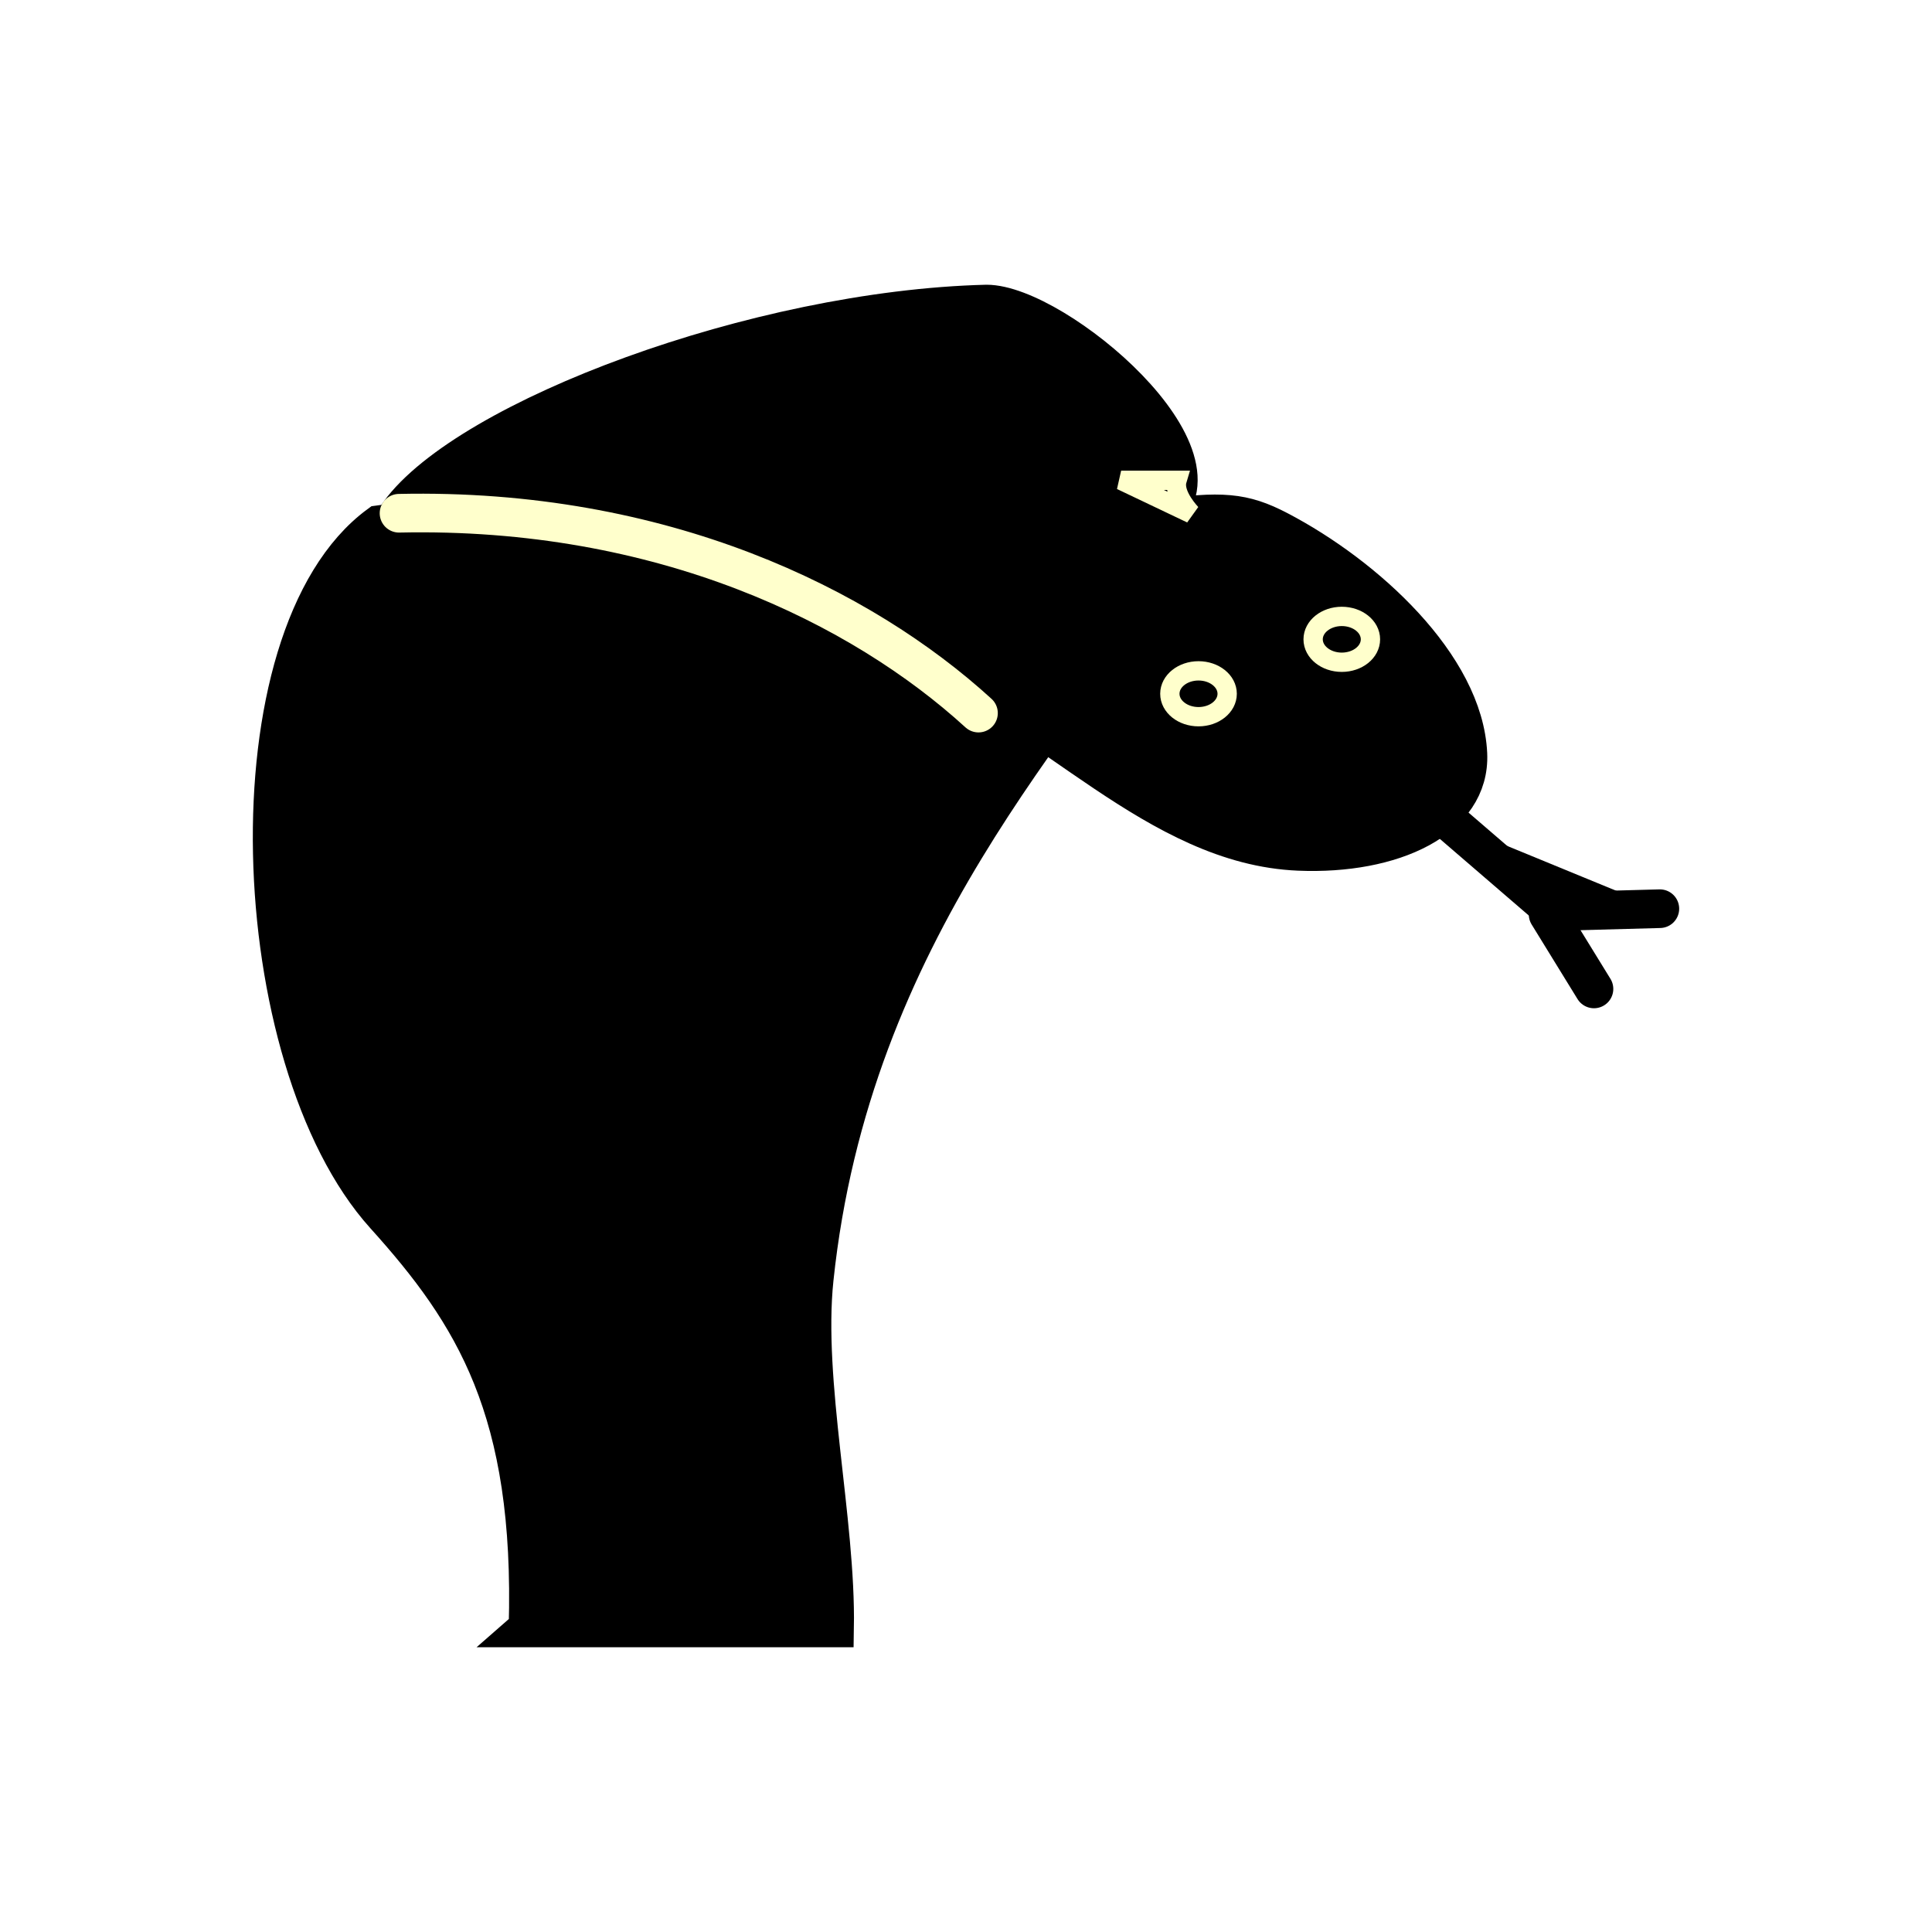
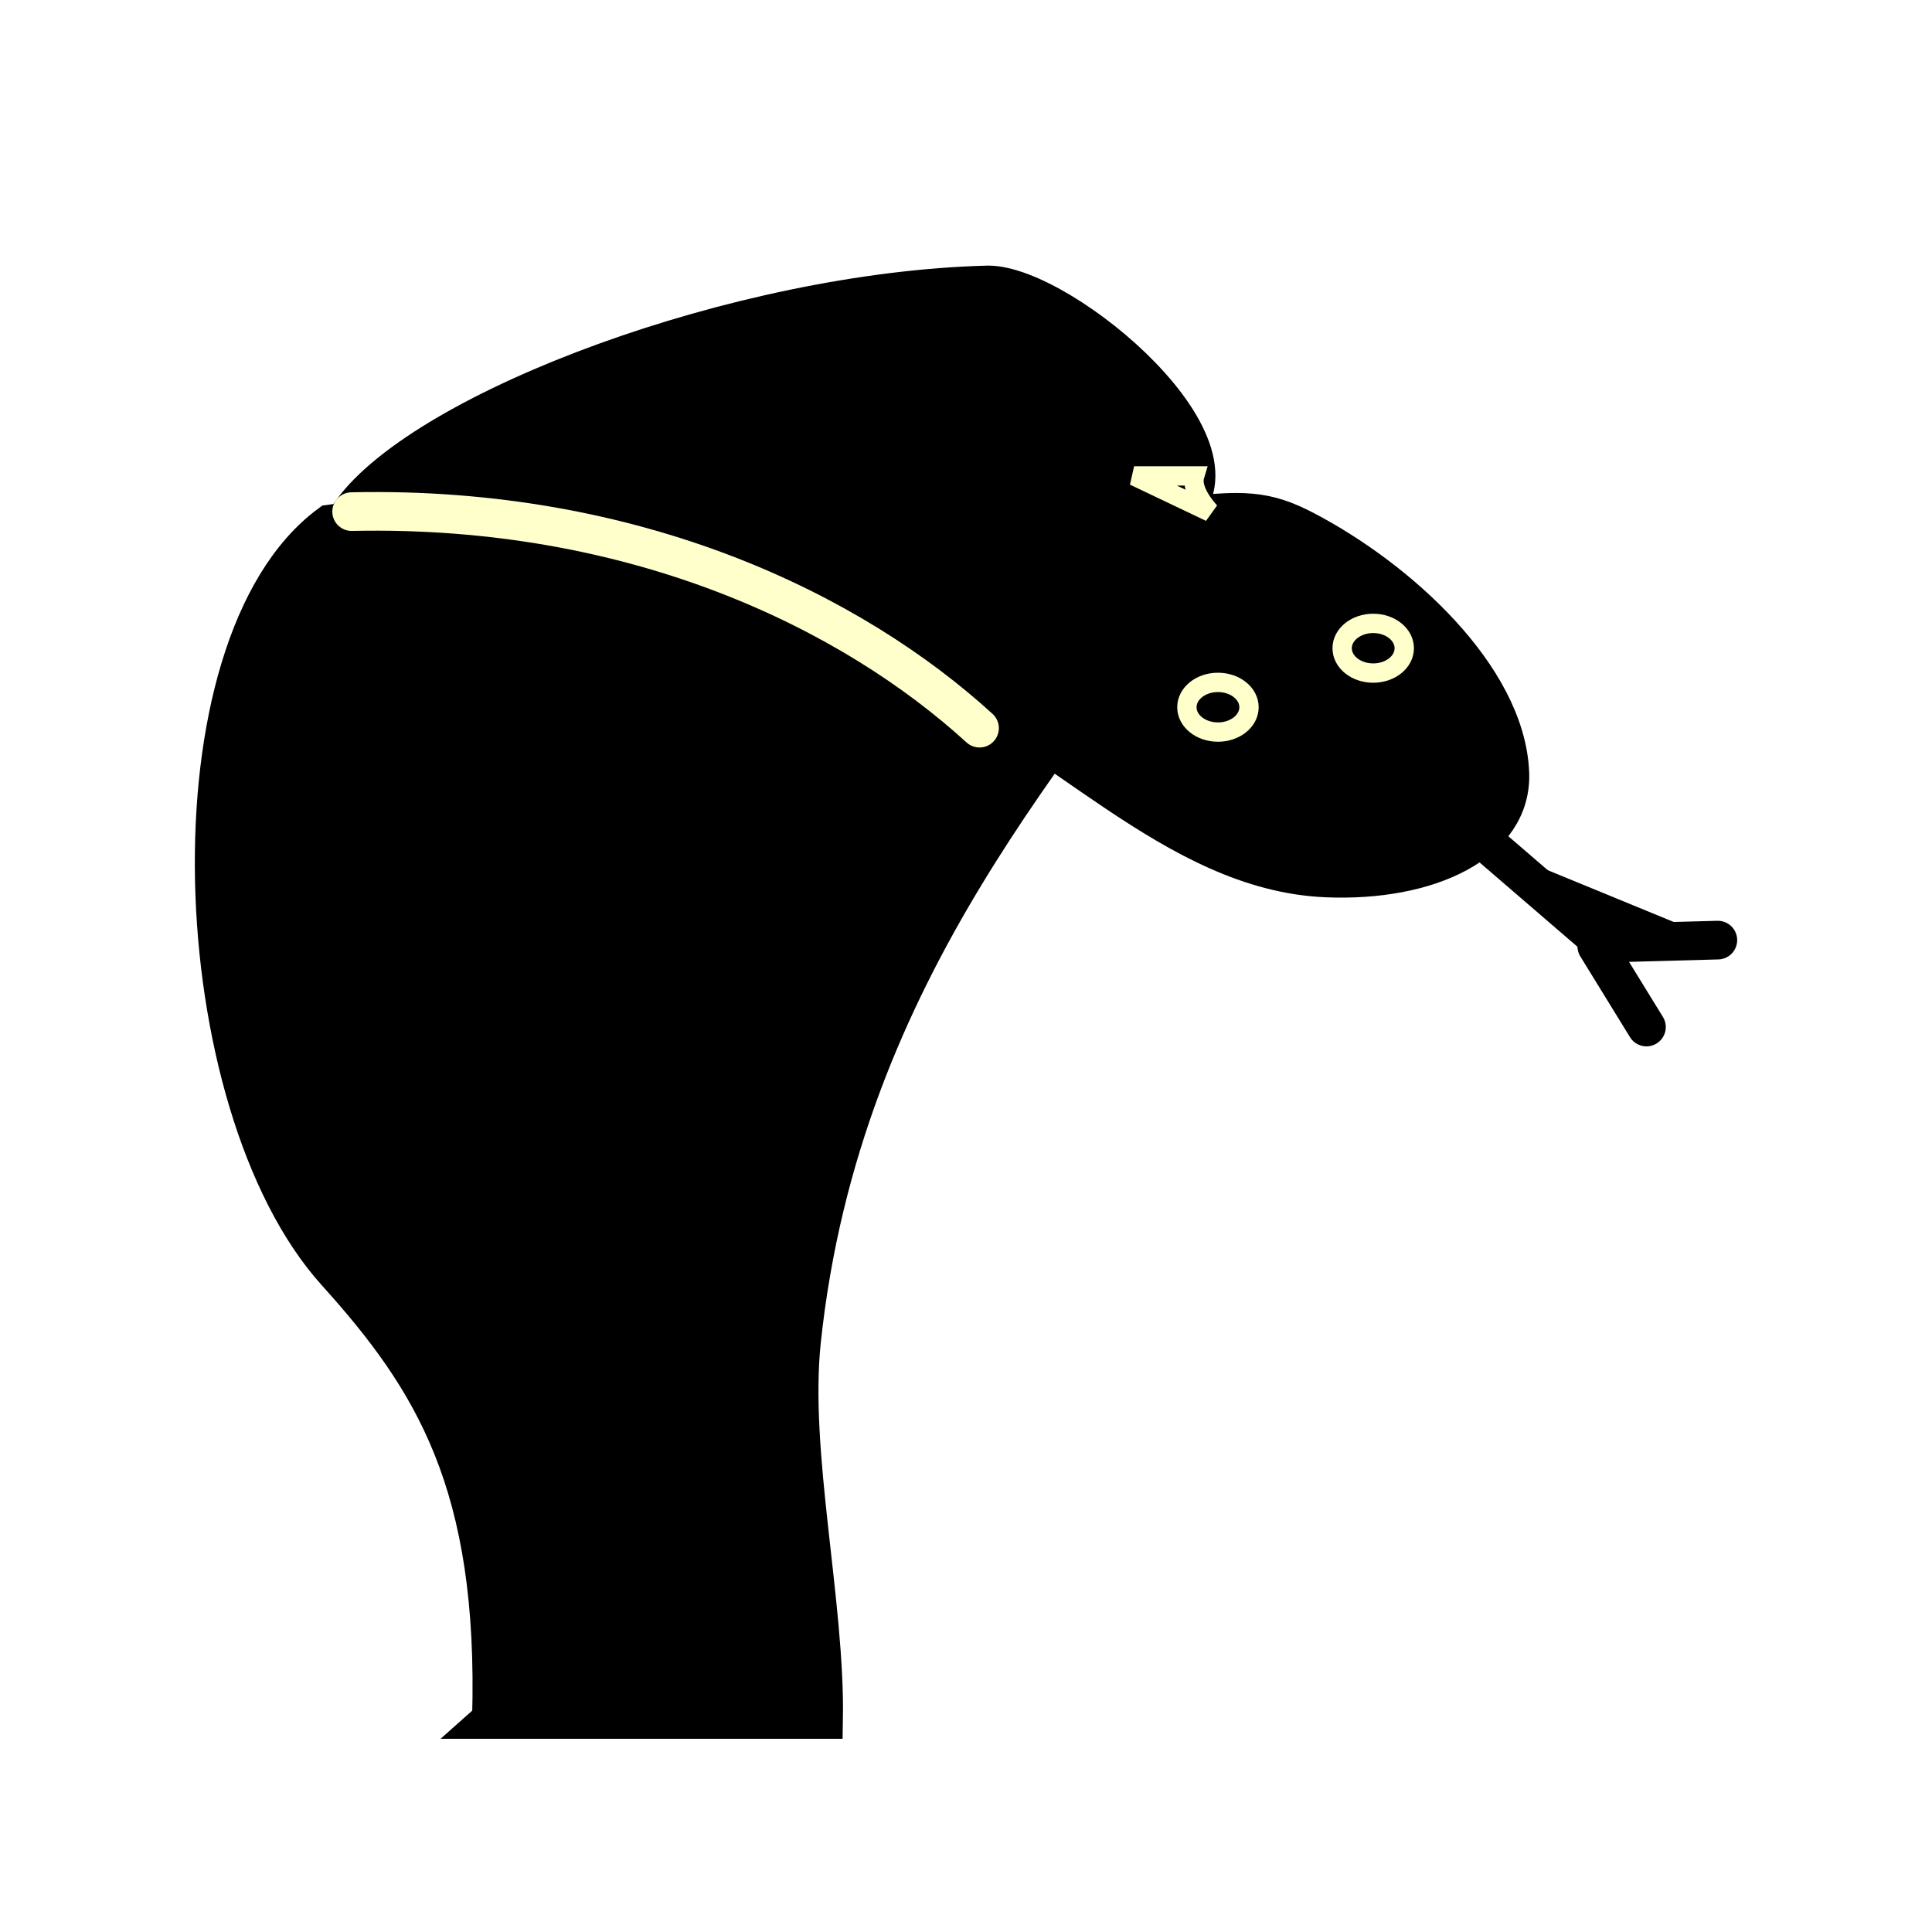
<svg xmlns="http://www.w3.org/2000/svg" width="100" height="100" id="svg2833" version="1.0">
  <defs id="defs2835">
    </defs>
  <g id="layer1" transform="translate(-67.5829,-53.16565)">
-     <g transform="matrix(1.20714,0,0,1.20714,-341.1565,-81.0477)" style="display:inline" id="g800">
-       <path style="color:#000000;fill:#000000;fill-opacity:1;fill-rule:nonzero;stroke:#000000;stroke-width:1.657;stroke-linecap:round;stroke-linejoin:miter;stroke-miterlimit:4;stroke-opacity:1;stroke-dasharray:none;marker:none;visibility:visible;display:inline;overflow:visible;enable-background:accumulate" d="m 361.24,180.986 13.147,0 c 0.078,-4.604 -1.34,-10.539 -0.874,-14.966 1.572,-14.947 10.605,-23.906 15.25,-31.111 -3.809,-5.161 -33.912,-1.229 -33.912,-1.229 -6.512,4.792 -5.765,22.948 0.246,29.612 3.812,4.226 6.419,8.346 6.144,17.693 z" id="path776" />
-       <path style="color:#000000;fill:#000000;fill-opacity:1;fill-rule:nonzero;stroke:#000000;stroke-width:1.657;stroke-linecap:round;stroke-linejoin:miter;stroke-miterlimit:4;stroke-opacity:1;stroke-dasharray:none;marker:none;visibility:visible;display:inline;overflow:visible;enable-background:accumulate" d="m 380.899,124.22 c -9.83,0.246 -22.24,4.915 -25.188,8.97 11.304,-0.246 15.061,3.477 22.24,6.266 5.685,2.209 10.248,7.978 16.342,8.232 4.017,0.167 7.375,-1.391 7.249,-4.178 -0.171,-3.794 -4.401,-7.645 -8.109,-9.584 -1.531,-0.801 -2.457,-0.86 -5.161,-0.491 3.44,-2.626 -4.423,-9.216 -7.372,-9.215 z" id="path778" />
-       <path style="color:#000000;fill:#000000;fill-opacity:1;fill-rule:nonzero;stroke:#ffffcc;stroke-width:0.828;stroke-linecap:round;stroke-linejoin:miter;stroke-miterlimit:4;stroke-opacity:1;stroke-dasharray:none;marker:none;visibility:visible;display:inline;overflow:visible;enable-background:accumulate" id="path780" d="m 519.866,141.668 c 0,0.543 -0.55,0.983 -1.229,0.983 -0.679,0 -1.229,-0.44 -1.229,-0.983 0,-0.543 0.55,-0.983 1.229,-0.983 0.679,0 1.229,0.44 1.229,0.983 z" transform="translate(-128.6456,-0.7372238)" />
-       <path transform="translate(-122.502,-3.071766)" d="m 519.866,141.668 c 0,0.543 -0.55,0.983 -1.229,0.983 -0.679,0 -1.229,-0.44 -1.229,-0.983 0,-0.543 0.55,-0.983 1.229,-0.983 0.679,0 1.229,0.44 1.229,0.983 z" id="path782" style="color:#000000;fill:#000000;fill-opacity:1;fill-rule:nonzero;stroke:#ffffcc;stroke-width:0.828;stroke-linecap:round;stroke-linejoin:miter;stroke-miterlimit:4;stroke-opacity:1;stroke-dasharray:none;marker:none;visibility:visible;display:inline;overflow:visible;enable-background:accumulate" />
-       <path style="color:#000000;fill:#000000;fill-opacity:1;fill-rule:nonzero;stroke:#000000;stroke-width:1.657;stroke-linecap:round;stroke-linejoin:miter;stroke-miterlimit:4;stroke-opacity:1;stroke-dasharray:none;marker:none;visibility:visible;display:inline;overflow:visible;enable-background:accumulate" d="m 400.804,146.46 4.423,3.809 4.546,-0.123" id="path784" />
-       <path style="color:#000000;fill:#000000;fill-opacity:1;fill-rule:nonzero;stroke:#000000;stroke-width:1.657;stroke-linecap:round;stroke-linejoin:miter;stroke-miterlimit:4;stroke-opacity:1;stroke-dasharray:none;marker:none;visibility:visible;display:inline;overflow:visible;enable-background:accumulate" d="m 404.982,150.391 1.966,3.195" id="path786" />
-       <path id="path794" d="m 355.711,133.19 c 11.304,-0.246 19.839,3.998 24.846,8.569" style="color:#000000;fill:none;stroke:#ffffcc;stroke-width:1.657;stroke-linecap:round;stroke-linejoin:miter;stroke-miterlimit:4;stroke-opacity:1;stroke-dasharray:none;marker:none;visibility:visible;display:inline;overflow:visible;enable-background:accumulate" />
-       <path id="path796" d="m 386.674,131.777 2.396,1e-5 c -0.184,0.614 0.614,1.434 0.614,1.434 z" style="color:#000000;fill:none;stroke:#ffffcc;stroke-width:0.828;stroke-linecap:round;stroke-linejoin:miter;stroke-miterlimit:4;stroke-opacity:1;stroke-dasharray:none;marker:none;visibility:visible;display:inline;overflow:visible;enable-background:accumulate" />
+     <g transform="matrix(1.308032,0,0,1.308032,-379.4976,-94.57015)" style="display:inline" id="g800">
+       <path style="color:#000000;fill:#000000;fill-opacity:1;fill-rule:nonzero;stroke:#000000;stroke-width:1.529;stroke-linecap:round;stroke-linejoin:miter;stroke-miterlimit:4;stroke-opacity:1;stroke-dasharray:none;marker:none;visibility:visible;display:inline;overflow:visible;enable-background:accumulate" d="m 361.24,180.986 13.147,0 c 0.078,-4.604 -1.34,-10.539 -0.874,-14.966 1.572,-14.947 10.605,-23.906 15.25,-31.111 -3.809,-5.161 -33.912,-1.229 -33.912,-1.229 -6.512,4.792 -5.765,22.948 0.246,29.612 3.812,4.226 6.419,8.346 6.144,17.693 z" id="path776" />
+       <path style="color:#000000;fill:#000000;fill-opacity:1;fill-rule:nonzero;stroke:#000000;stroke-width:1.529;stroke-linecap:round;stroke-linejoin:miter;stroke-miterlimit:4;stroke-opacity:1;stroke-dasharray:none;marker:none;visibility:visible;display:inline;overflow:visible;enable-background:accumulate" d="m 380.899,124.22 c -9.83,0.246 -22.24,4.915 -25.188,8.97 11.304,-0.246 15.061,3.477 22.24,6.266 5.685,2.209 10.248,7.978 16.342,8.232 4.017,0.167 7.375,-1.391 7.249,-4.178 -0.171,-3.794 -4.401,-7.645 -8.109,-9.584 -1.531,-0.801 -2.457,-0.86 -5.161,-0.491 3.44,-2.626 -4.423,-9.216 -7.372,-9.215 z" id="path778" />
+       <path style="color:#000000;fill:#000000;fill-opacity:1;fill-rule:nonzero;stroke:#ffffcc;stroke-width:0.765;stroke-linecap:round;stroke-linejoin:miter;stroke-miterlimit:4;stroke-opacity:1;stroke-dasharray:none;marker:none;visibility:visible;display:inline;overflow:visible;enable-background:accumulate" id="path780" d="m 519.866,141.668 c 0,0.543 -0.55,0.983 -1.229,0.983 -0.679,0 -1.229,-0.44 -1.229,-0.983 0,-0.543 0.55,-0.983 1.229,-0.983 0.679,0 1.229,0.44 1.229,0.983 z" transform="translate(-128.6456,-0.7372238)" />
+       <path transform="translate(-122.502,-3.071766)" d="m 519.866,141.668 c 0,0.543 -0.55,0.983 -1.229,0.983 -0.679,0 -1.229,-0.44 -1.229,-0.983 0,-0.543 0.55,-0.983 1.229,-0.983 0.679,0 1.229,0.44 1.229,0.983 z" id="path782" style="color:#000000;fill:#000000;fill-opacity:1;fill-rule:nonzero;stroke:#ffffcc;stroke-width:0.765;stroke-linecap:round;stroke-linejoin:miter;stroke-miterlimit:4;stroke-opacity:1;stroke-dasharray:none;marker:none;visibility:visible;display:inline;overflow:visible;enable-background:accumulate" />
+       <path style="color:#000000;fill:#000000;fill-opacity:1;fill-rule:nonzero;stroke:#000000;stroke-width:1.529;stroke-linecap:round;stroke-linejoin:miter;stroke-miterlimit:4;stroke-opacity:1;stroke-dasharray:none;marker:none;visibility:visible;display:inline;overflow:visible;enable-background:accumulate" d="m 400.804,146.46 4.423,3.809 4.546,-0.123" id="path784" />
+       <path style="color:#000000;fill:#000000;fill-opacity:1;fill-rule:nonzero;stroke:#000000;stroke-width:1.529;stroke-linecap:round;stroke-linejoin:miter;stroke-miterlimit:4;stroke-opacity:1;stroke-dasharray:none;marker:none;visibility:visible;display:inline;overflow:visible;enable-background:accumulate" d="m 404.982,150.391 1.966,3.195" id="path786" />
+       <path id="path794" d="m 355.711,133.19 c 11.304,-0.246 19.839,3.998 24.846,8.569" style="color:#000000;fill:none;stroke:#ffffcc;stroke-width:1.529;stroke-linecap:round;stroke-linejoin:miter;stroke-miterlimit:4;stroke-opacity:1;stroke-dasharray:none;marker:none;visibility:visible;display:inline;overflow:visible;enable-background:accumulate" />
+       <path id="path796" d="m 386.674,131.777 2.396,1e-5 c -0.184,0.614 0.614,1.434 0.614,1.434 z" style="color:#000000;fill:none;stroke:#ffffcc;stroke-width:0.765;stroke-linecap:round;stroke-linejoin:miter;stroke-miterlimit:4;stroke-opacity:1;stroke-dasharray:none;marker:none;visibility:visible;display:inline;overflow:visible;enable-background:accumulate" />
    </g>
  </g>
</svg>
